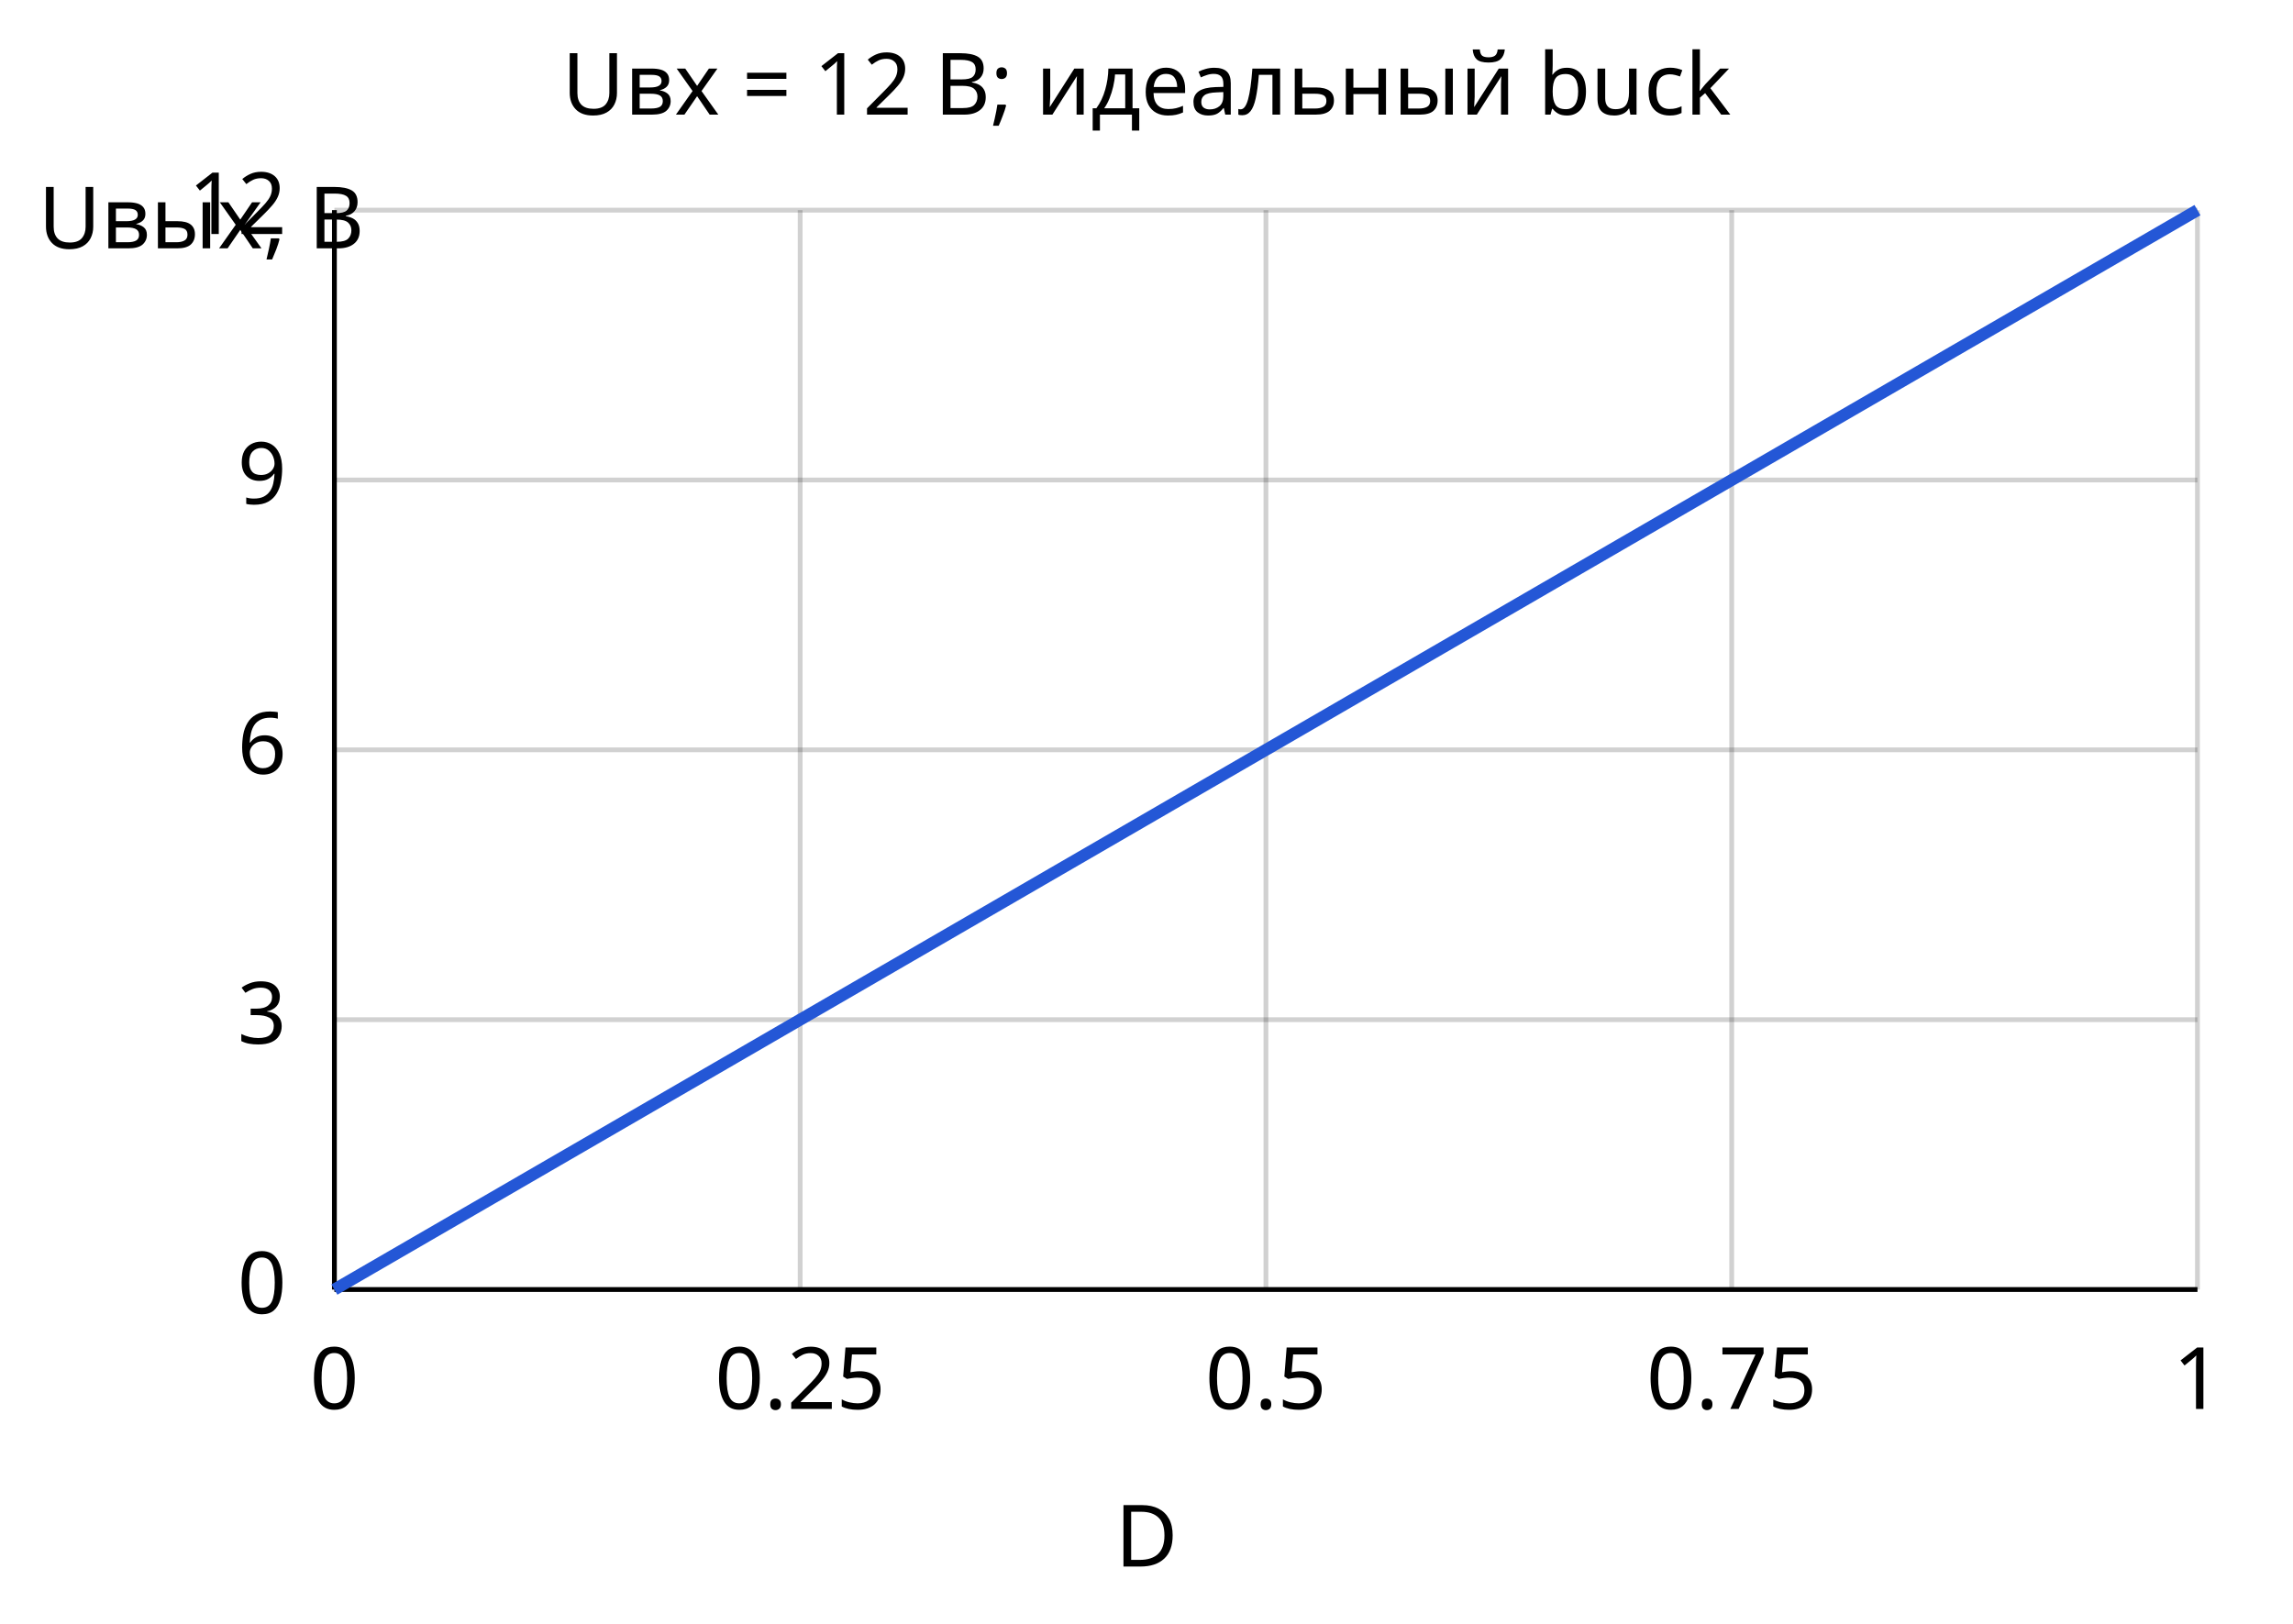
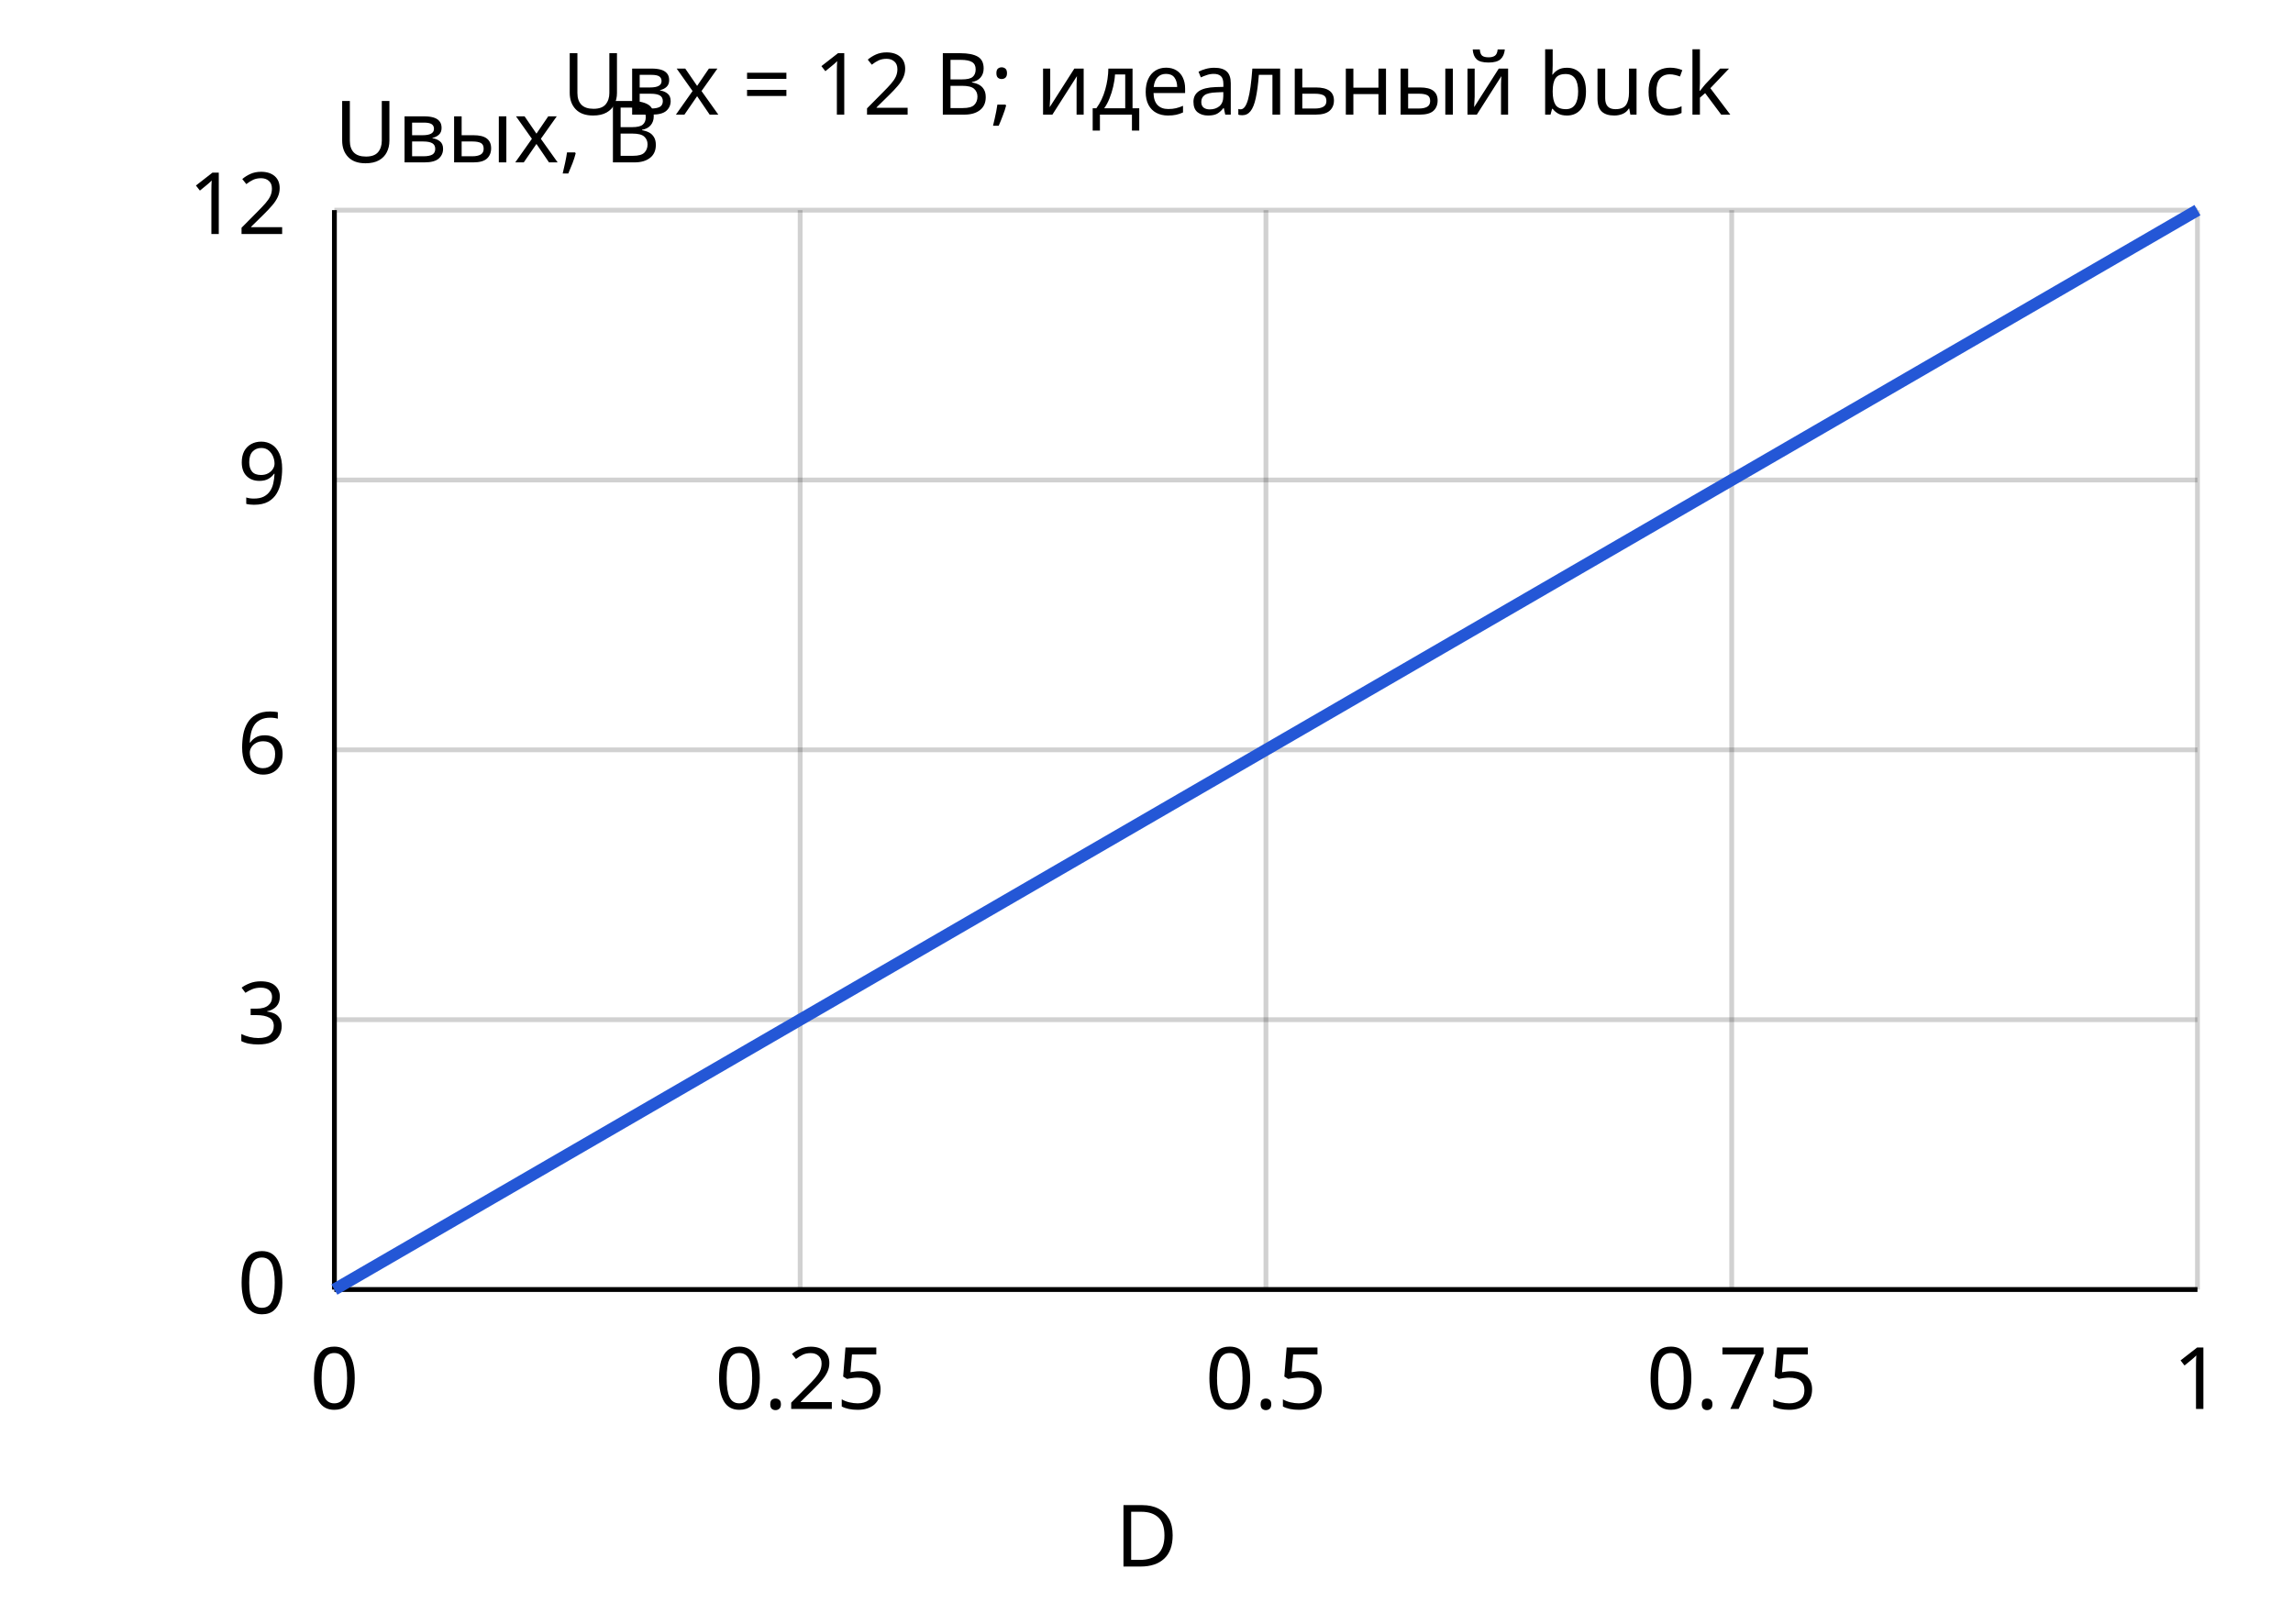
<svg xmlns="http://www.w3.org/2000/svg" viewBox="0 0 480 340" role="img">
  <defs>
    <marker id="arrow" viewBox="0 0 10 10" refX="8" refY="5" markerWidth="7" markerHeight="7" orient="auto-start-reverse">
      <path d="M0 0L10 5L0 10" fill="currentColor" />
    </marker>
  </defs>
  <g font-family="system-ui" font-size="18" fill="currentColor" stroke="none">
    <text x="240" y="24" text-anchor="middle">Uвх = 12 В; идеальный buck</text>
    <text x="240" y="328" text-anchor="middle">D</text>
-     <text x="8" y="52">Uвых, В</text>
+     <text x="70" y="34">Uвых, В</text>
    <line x1="70" y1="44" x2="70" y2="270" stroke="currentColor" opacity=".18" />
    <line x1="70" y1="270" x2="460" y2="270" stroke="currentColor" opacity=".18" />
    <text x="70" y="295" text-anchor="middle">0</text>
    <text x="60" y="275" text-anchor="end">0</text>
    <line x1="167.5" y1="44" x2="167.5" y2="270" stroke="currentColor" opacity=".18" />
    <line x1="70" y1="213.5" x2="460" y2="213.5" stroke="currentColor" opacity=".18" />
    <text x="167.5" y="295" text-anchor="middle">0.25</text>
    <text x="60" y="218.5" text-anchor="end">3</text>
    <line x1="265" y1="44" x2="265" y2="270" stroke="currentColor" opacity=".18" />
    <line x1="70" y1="157" x2="460" y2="157" stroke="currentColor" opacity=".18" />
    <text x="265" y="295" text-anchor="middle">0.5</text>
    <text x="60" y="162" text-anchor="end">6</text>
    <line x1="362.5" y1="44" x2="362.5" y2="270" stroke="currentColor" opacity=".18" />
    <line x1="70" y1="100.5" x2="460" y2="100.5" stroke="currentColor" opacity=".18" />
    <text x="362.5" y="295" text-anchor="middle">0.75</text>
    <text x="60" y="105.5" text-anchor="end">9</text>
    <line x1="460" y1="44" x2="460" y2="270" stroke="currentColor" opacity=".18" />
    <line x1="70" y1="44" x2="460" y2="44" stroke="currentColor" opacity=".18" />
    <text x="460" y="295" text-anchor="middle">1</text>
    <text x="60" y="49" text-anchor="end">12</text>
    <line x1="70" y1="44" x2="70" y2="270" stroke="currentColor" />
    <line x1="70" y1="270" x2="460" y2="270" stroke="currentColor" />
    <polyline points="70.00,270.00 71.95,268.87 73.90,267.74 75.85,266.61 77.80,265.48 79.75,264.35 81.70,263.22 83.65,262.09 85.60,260.96 87.55,259.83 89.50,258.70 91.45,257.57 93.40,256.44 95.35,255.31 97.30,254.18 99.25,253.05 101.20,251.92 103.15,250.79 105.10,249.66 107.05,248.53 109.00,247.40 110.95,246.27 112.90,245.14 114.85,244.01 116.80,242.88 118.75,241.75 120.70,240.62 122.65,239.49 124.60,238.36 126.55,237.23 128.50,236.10 130.45,234.97 132.40,233.84 134.35,232.71 136.30,231.58 138.25,230.45 140.20,229.32 142.15,228.19 144.10,227.06 146.05,225.93 148.00,224.80 149.95,223.67 151.90,222.54 153.85,221.41 155.80,220.28 157.75,219.15 159.70,218.02 161.65,216.89 163.60,215.76 165.55,214.63 167.50,213.50 169.45,212.37 171.40,211.24 173.35,210.11 175.30,208.98 177.25,207.85 179.20,206.72 181.15,205.59 183.10,204.46 185.05,203.33 187.00,202.20 188.95,201.07 190.90,199.94 192.85,198.81 194.80,197.68 196.75,196.55 198.70,195.42 200.65,194.29 202.60,193.16 204.55,192.03 206.50,190.90 208.45,189.77 210.40,188.64 212.35,187.51 214.30,186.38 216.25,185.25 218.20,184.12 220.15,182.99 222.10,181.86 224.05,180.73 226.00,179.60 227.95,178.47 229.90,177.34 231.85,176.21 233.80,175.08 235.75,173.95 237.70,172.82 239.65,171.69 241.60,170.56 243.55,169.43 245.50,168.30 247.45,167.17 249.40,166.04 251.35,164.91 253.30,163.78 255.25,162.65 257.20,161.52 259.15,160.39 261.10,159.26 263.05,158.13 265.00,157.00 266.95,155.87 268.90,154.74 270.85,153.61 272.80,152.48 274.75,151.35 276.70,150.22 278.65,149.09 280.60,147.96 282.55,146.83 284.50,145.70 286.45,144.57 288.40,143.44 290.35,142.31 292.30,141.18 294.25,140.05 296.20,138.92 298.15,137.79 300.10,136.66 302.05,135.53 304.00,134.40 305.95,133.27 307.90,132.14 309.85,131.01 311.80,129.88 313.75,128.75 315.70,127.62 317.65,126.49 319.60,125.36 321.55,124.23 323.50,123.10 325.45,121.97 327.40,120.84 329.35,119.71 331.30,118.58 333.25,117.45 335.20,116.32 337.15,115.19 339.10,114.06 341.05,112.93 343.00,111.80 344.95,110.67 346.90,109.54 348.85,108.41 350.80,107.28 352.75,106.15 354.70,105.02 356.65,103.89 358.60,102.76 360.55,101.63 362.50,100.50 364.45,99.37 366.40,98.24 368.35,97.11 370.30,95.98 372.25,94.85 374.20,93.72 376.15,92.59 378.10,91.46 380.05,90.33 382.00,89.20 383.95,88.07 385.90,86.94 387.85,85.81 389.80,84.68 391.75,83.55 393.70,82.42 395.65,81.29 397.60,80.16 399.55,79.03 401.50,77.90 403.45,76.77 405.40,75.64 407.35,74.51 409.30,73.38 411.25,72.25 413.20,71.12 415.15,69.99 417.10,68.86 419.05,67.73 421.00,66.60 422.95,65.47 424.90,64.34 426.85,63.21 428.80,62.08 430.75,60.95 432.70,59.82 434.65,58.69 436.60,57.56 438.55,56.43 440.50,55.30 442.45,54.17 444.40,53.04 446.35,51.91 448.30,50.78 450.25,49.65 452.20,48.52 454.15,47.39 456.10,46.26 458.05,45.13 460.00,44.00" fill="none" stroke="var(--accent, #2457d6)" stroke-width="2.5" stroke-dasharray="" />
  </g>
</svg>
